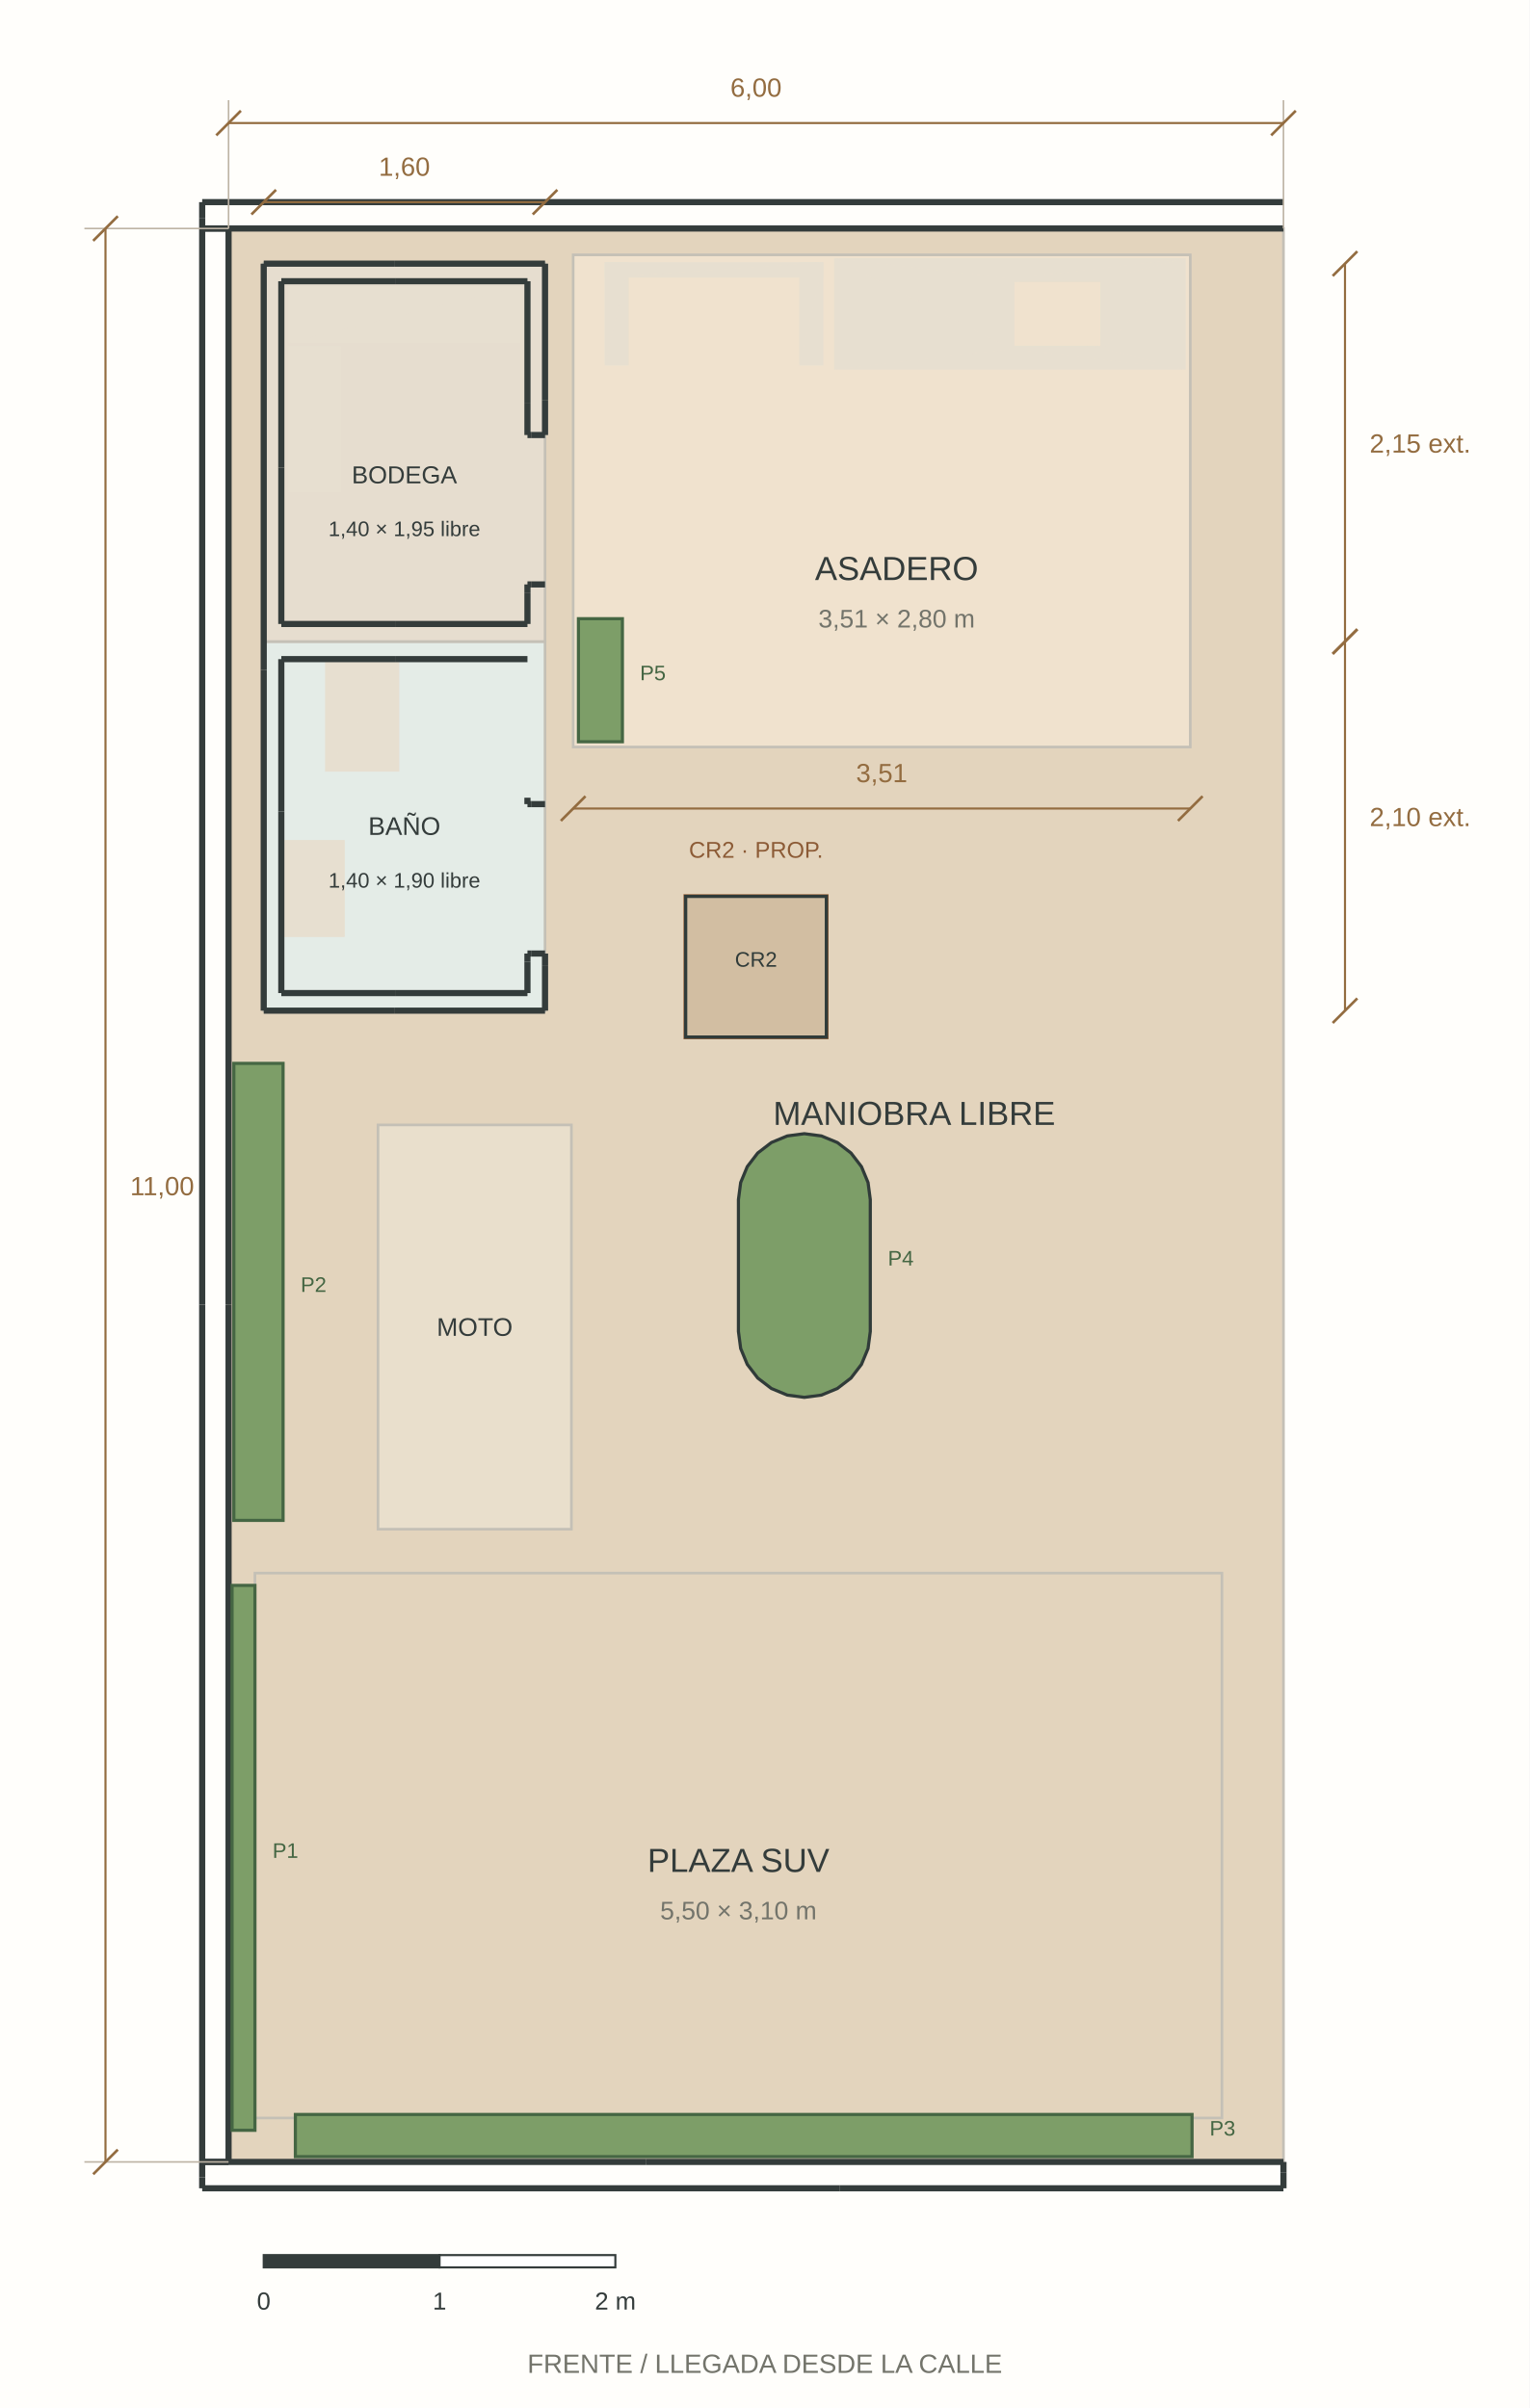
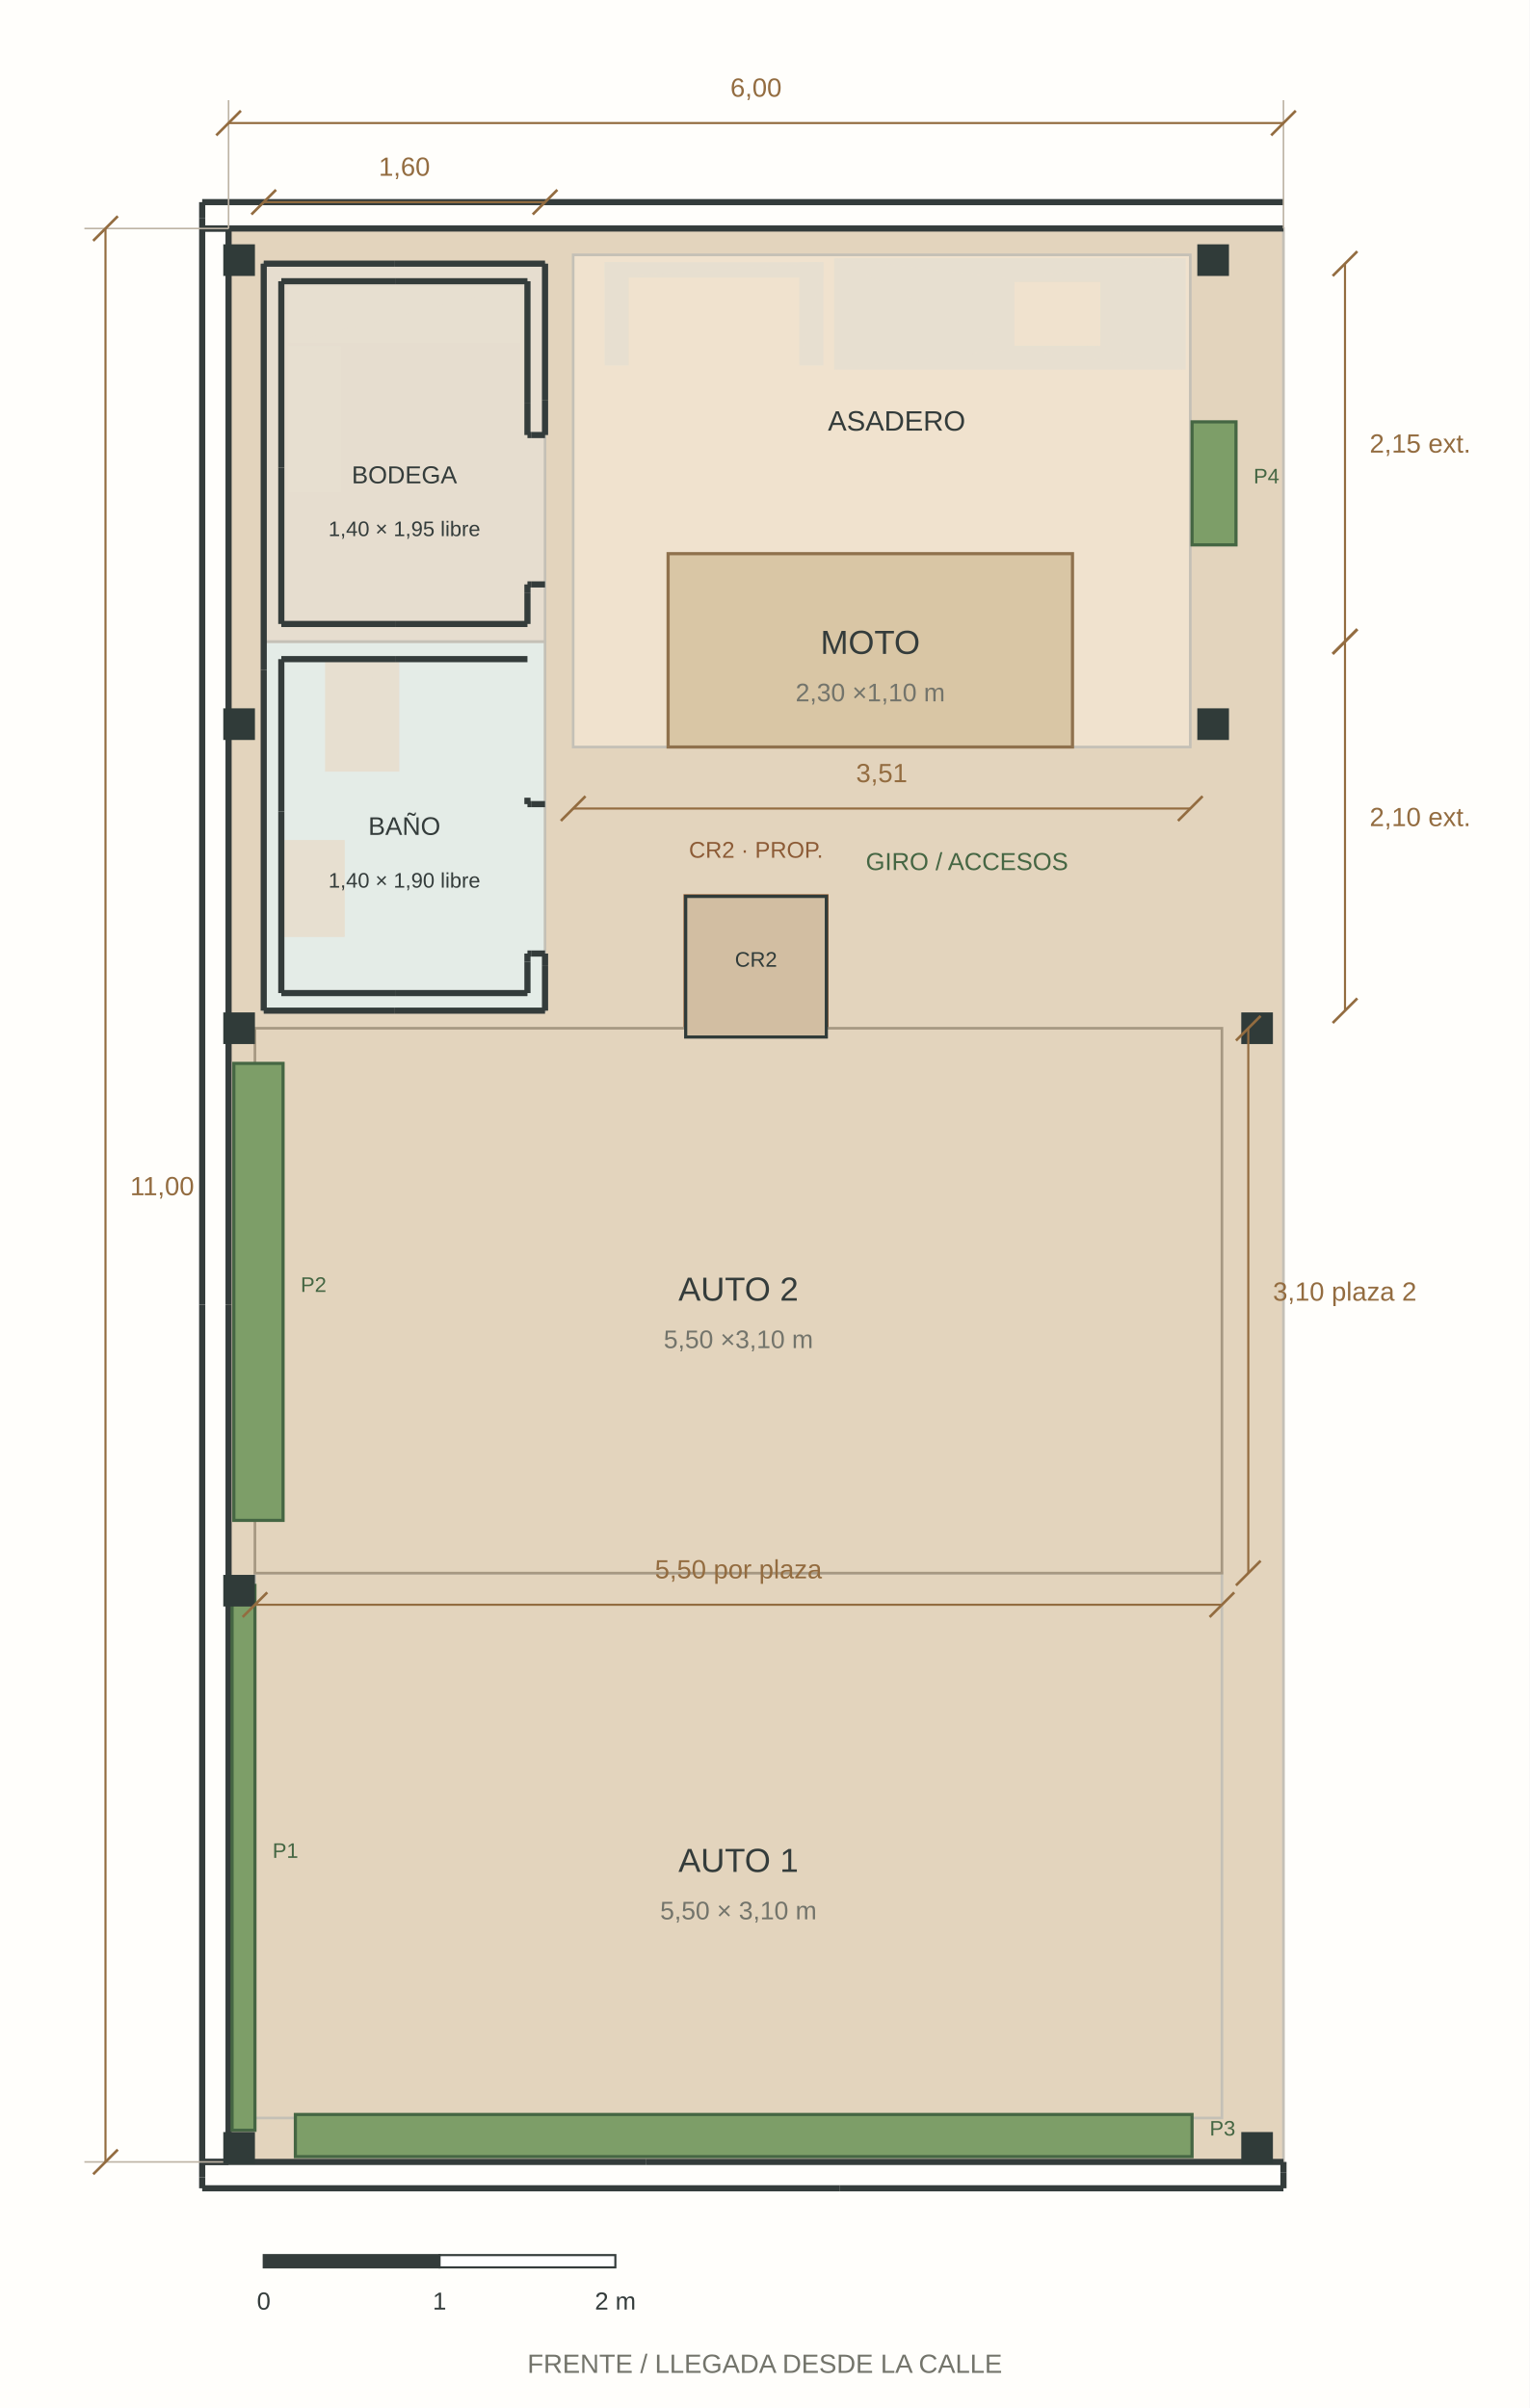
- <svg xmlns="http://www.w3.org/2000/svg" viewBox="0 0 696 1096.0" role="img" aria-label="Patio · baño, bodega y asadero">
+ <svg xmlns="http://www.w3.org/2000/svg" viewBox="0 0 696 1096.0" role="img" aria-label="Patio · dos autos cubiertos, moto y servicios">
  <rect width="100%" height="100%" fill="#fffefb" />
  <polygon points="104.0,984.0 584.0,984.0 584.0,104.0 104.0,104.0" fill="#e3d4bd" stroke="#c4c0b6" stroke-width="1.2" />
  <polygon points="116.0,964.0 556.0,964.0 556.0,716.0 116.0,716.0" fill="#e3d4bd" stroke="#c4c0b6" stroke-width="1.2" />
-   <polygon points="172.0,696.0 260.0,696.0 260.0,512.0 172.0,512.0" fill="#e9dfcc" stroke="#c4c0b6" stroke-width="1.2" />
  <polygon points="120.0,460.0 248.0,460.0 248.0,292.0 120.0,292.0" fill="#e4ece7" stroke="#c4c0b6" stroke-width="1.2" />
  <polygon points="120.0,292.0 248.0,292.0 248.0,120.0 120.0,120.0" fill="#e6ddcf" stroke="#c4c0b6" stroke-width="1.2" />
  <polygon points="260.8,340.0 541.6,340.0 541.6,116.0 260.8,116.0" fill="#f0e2ce" stroke="#c4c0b6" stroke-width="1.2" />
  <polygon points="275.2,166.24 286.0,119.44 286.0,166.24" fill="#e7dfd0" stroke="none" stroke-width="0.64" data-plan-furniture="true" />
  <polygon points="275.2,166.24 275.2,119.44 286.0,119.44" fill="#e7dfd0" stroke="none" stroke-width="0.64" data-plan-furniture="true" />
  <polygon points="275.2,166.24 286.0,166.24 286.0,119.44" fill="#e7dfd0" stroke="none" stroke-width="0.64" data-plan-furniture="true" />
  <polygon points="275.2,166.24 286.0,119.44 275.2,119.44" fill="#e7dfd0" stroke="none" stroke-width="0.64" data-plan-furniture="true" />
  <polygon points="363.76,166.24 374.56,119.44 374.56,166.24" fill="#e7dfd0" stroke="none" stroke-width="0.64" data-plan-furniture="true" />
  <polygon points="363.76,166.24 363.76,119.44 374.56,119.44" fill="#e7dfd0" stroke="none" stroke-width="0.64" data-plan-furniture="true" />
  <polygon points="363.76,166.24 374.56,166.24 374.56,119.44" fill="#e7dfd0" stroke="none" stroke-width="0.64" data-plan-furniture="true" />
  <polygon points="363.76,166.24 374.56,119.44 363.76,119.44" fill="#e7dfd0" stroke="none" stroke-width="0.64" data-plan-furniture="true" />
  <polygon points="275.2,126.32 374.56,119.44 374.56,126.32" fill="#e7dfd0" stroke="none" stroke-width="0.64" data-plan-furniture="true" />
  <polygon points="275.2,126.32 275.2,119.44 374.56,119.44" fill="#e7dfd0" stroke="none" stroke-width="0.64" data-plan-furniture="true" />
  <polygon points="275.2,126.32 374.56,126.32 374.56,119.44" fill="#e7dfd0" stroke="none" stroke-width="0.64" data-plan-furniture="true" />
  <polygon points="275.2,126.32 374.56,119.44 275.2,119.44" fill="#e7dfd0" stroke="none" stroke-width="0.64" data-plan-furniture="true" />
  <polygon points="460.16,158.864 379.6,117.6 379.6,168.144" fill="#e7dfd0" stroke="none" stroke-width="0.64" data-plan-furniture="true" />
  <polygon points="460.16,126.88 379.6,117.6 460.16,158.864" fill="#e7dfd0" stroke="none" stroke-width="0.64" data-plan-furniture="true" />
  <polygon points="539.44,168.144 502.08,158.864 460.16,158.864" fill="#e7dfd0" stroke="none" stroke-width="0.64" data-plan-furniture="true" />
  <polygon points="539.44,168.144 460.16,158.864 379.6,168.144" fill="#e7dfd0" stroke="none" stroke-width="0.64" data-plan-furniture="true" />
  <polygon points="539.44,117.6 502.08,126.88 502.08,158.864" fill="#e7dfd0" stroke="none" stroke-width="0.64" data-plan-furniture="true" />
  <polygon points="539.44,117.6 502.08,158.864 539.44,168.144" fill="#e7dfd0" stroke="none" stroke-width="0.64" data-plan-furniture="true" />
  <polygon points="539.44,117.6 379.6,117.6 460.16,126.88" fill="#e7dfd0" stroke="none" stroke-width="0.64" data-plan-furniture="true" />
  <polygon points="539.44,117.6 460.16,126.88 502.08,126.88" fill="#e7dfd0" stroke="none" stroke-width="0.64" data-plan-furniture="true" />
  <polygon points="379.6,117.6 460.16,158.864 379.6,168.144" fill="#e7dfd0" stroke="none" stroke-width="0.64" data-plan-furniture="true" />
  <polygon points="379.6,117.6 460.16,126.88 460.16,158.864" fill="#e7dfd0" stroke="none" stroke-width="0.64" data-plan-furniture="true" />
  <polygon points="502.08,158.864 539.44,168.144 460.16,158.864" fill="#e7dfd0" stroke="none" stroke-width="0.64" data-plan-furniture="true" />
  <polygon points="460.16,158.864 539.44,168.144 379.6,168.144" fill="#e7dfd0" stroke="none" stroke-width="0.64" data-plan-furniture="true" />
  <polygon points="502.08,126.88 539.44,117.6 502.08,158.864" fill="#e7dfd0" stroke="none" stroke-width="0.64" data-plan-furniture="true" />
  <polygon points="502.08,158.864 539.44,117.6 539.44,168.144" fill="#e7dfd0" stroke="none" stroke-width="0.64" data-plan-furniture="true" />
  <polygon points="379.6,117.6 539.44,117.6 460.16,126.88" fill="#e7dfd0" stroke="none" stroke-width="0.64" data-plan-furniture="true" />
  <polygon points="460.16,126.88 539.44,117.6 502.08,126.88" fill="#e7dfd0" stroke="none" stroke-width="0.64" data-plan-furniture="true" />
  <polygon points="460.24,158.8 461.44,126.96 461.44,158.8" fill="#e7dfd0" stroke="none" stroke-width="0.64" data-plan-furniture="true" />
  <polygon points="460.24,158.8 460.24,126.96 461.44,126.96" fill="#e7dfd0" stroke="none" stroke-width="0.64" data-plan-furniture="true" />
  <polygon points="460.24,158.8 461.44,158.8 461.44,126.96" fill="#e7dfd0" stroke="none" stroke-width="0.64" data-plan-furniture="true" />
  <polygon points="460.24,158.8 461.44,126.96 460.24,126.96" fill="#e7dfd0" stroke="none" stroke-width="0.64" data-plan-furniture="true" />
  <polygon points="500.8,158.8 502.0,126.96 502.0,158.8" fill="#e7dfd0" stroke="none" stroke-width="0.64" data-plan-furniture="true" />
  <polygon points="500.8,158.8 500.8,126.96 502.0,126.96" fill="#e7dfd0" stroke="none" stroke-width="0.64" data-plan-furniture="true" />
  <polygon points="500.8,158.8 502.0,158.8 502.0,126.96" fill="#e7dfd0" stroke="none" stroke-width="0.64" data-plan-furniture="true" />
  <polygon points="500.8,158.8 502.0,126.96 500.8,126.96" fill="#e7dfd0" stroke="none" stroke-width="0.64" data-plan-furniture="true" />
  <polygon points="460.24,158.8 502.0,157.6 502.0,158.8" fill="#e7dfd0" stroke="none" stroke-width="0.64" data-plan-furniture="true" />
  <polygon points="460.24,158.8 460.24,157.6 502.0,157.6" fill="#e7dfd0" stroke="none" stroke-width="0.64" data-plan-furniture="true" />
  <polygon points="460.24,158.8 502.0,158.8 502.0,157.6" fill="#e7dfd0" stroke="none" stroke-width="0.64" data-plan-furniture="true" />
  <polygon points="460.24,158.8 502.0,157.6 460.24,157.6" fill="#e7dfd0" stroke="none" stroke-width="0.64" data-plan-furniture="true" />
  <polygon points="460.24,128.16 502.0,126.96 502.0,128.16" fill="#e7dfd0" stroke="none" stroke-width="0.64" data-plan-furniture="true" />
  <polygon points="460.24,128.16 460.24,126.96 502.0,126.96" fill="#e7dfd0" stroke="none" stroke-width="0.64" data-plan-furniture="true" />
  <polygon points="460.24,128.16 502.0,128.16 502.0,126.96" fill="#e7dfd0" stroke="none" stroke-width="0.64" data-plan-furniture="true" />
  <polygon points="460.24,128.16 502.0,126.96 460.24,126.96" fill="#e7dfd0" stroke="none" stroke-width="0.64" data-plan-furniture="true" />
  <polygon points="459.2,159.84 461.44,125.92 461.44,159.84" fill="#e7dfd0" stroke="none" stroke-width="0.64" data-plan-furniture="true" />
  <polygon points="459.2,159.84 459.2,125.92 461.44,125.92" fill="#e7dfd0" stroke="none" stroke-width="0.64" data-plan-furniture="true" />
  <polygon points="459.2,159.84 461.44,159.84 461.44,125.92" fill="#e7dfd0" stroke="none" stroke-width="0.64" data-plan-furniture="true" />
  <polygon points="459.2,159.84 461.44,125.92 459.2,125.92" fill="#e7dfd0" stroke="none" stroke-width="0.64" data-plan-furniture="true" />
  <polygon points="500.8,159.84 503.04,125.92 503.04,159.84" fill="#e7dfd0" stroke="none" stroke-width="0.64" data-plan-furniture="true" />
  <polygon points="500.8,159.84 500.8,125.92 503.04,125.92" fill="#e7dfd0" stroke="none" stroke-width="0.64" data-plan-furniture="true" />
  <polygon points="500.8,159.84 503.04,159.84 503.04,125.92" fill="#e7dfd0" stroke="none" stroke-width="0.64" data-plan-furniture="true" />
  <polygon points="500.8,159.84 503.04,125.92 500.8,125.92" fill="#e7dfd0" stroke="none" stroke-width="0.64" data-plan-furniture="true" />
  <polygon points="459.2,159.84 503.04,157.6 503.04,159.84" fill="#e7dfd0" stroke="none" stroke-width="0.64" data-plan-furniture="true" />
  <polygon points="459.2,159.84 459.2,157.6 503.04,157.6" fill="#e7dfd0" stroke="none" stroke-width="0.64" data-plan-furniture="true" />
  <polygon points="459.2,159.84 503.04,159.84 503.04,157.6" fill="#e7dfd0" stroke="none" stroke-width="0.64" data-plan-furniture="true" />
  <polygon points="459.2,159.84 503.04,157.6 459.2,157.6" fill="#e7dfd0" stroke="none" stroke-width="0.64" data-plan-furniture="true" />
  <polygon points="459.2,128.16 503.04,125.92 503.04,128.16" fill="#e7dfd0" stroke="none" stroke-width="0.64" data-plan-furniture="true" />
  <polygon points="459.2,128.16 459.2,125.92 503.04,125.92" fill="#e7dfd0" stroke="none" stroke-width="0.64" data-plan-furniture="true" />
  <polygon points="459.2,128.16 503.04,128.16 503.04,125.92" fill="#e7dfd0" stroke="none" stroke-width="0.64" data-plan-furniture="true" />
  <polygon points="459.2,128.16 503.04,125.92 459.2,125.92" fill="#e7dfd0" stroke="none" stroke-width="0.64" data-plan-furniture="true" />
  <polygon points="153.6,305.6 176.0,305.6 153.6,324.8" fill="#e7dfd0" stroke="none" stroke-width="0.64" data-plan-furniture="true" />
  <polygon points="153.6,324.8 176.0,305.6 176.0,324.8" fill="#e7dfd0" stroke="none" stroke-width="0.64" data-plan-furniture="true" />
  <polygon points="176.0,305.6 153.6,305.6 153.6,324.8" fill="#e7dfd0" stroke="none" stroke-width="0.64" data-plan-furniture="true" />
  <polygon points="176.0,305.6 153.6,324.8 176.0,324.8" fill="#e7dfd0" stroke="none" stroke-width="0.64" data-plan-furniture="true" />
  <polygon points="176.0,345.6 153.6,345.6 148.0,351.2" fill="#e7dfd0" stroke="none" stroke-width="0.64" data-plan-furniture="true" />
  <polygon points="181.6,351.2 176.0,345.6 148.0,351.2" fill="#e7dfd0" stroke="none" stroke-width="0.64" data-plan-furniture="true" />
  <polygon points="153.6,317.6 148.0,351.2 153.6,345.6" fill="#e7dfd0" stroke="none" stroke-width="0.64" data-plan-furniture="true" />
  <polygon points="148.0,300.8 148.0,351.2 153.6,317.6" fill="#e7dfd0" stroke="none" stroke-width="0.64" data-plan-furniture="true" />
  <polygon points="176.0,317.6 176.0,345.6 181.6,351.2" fill="#e7dfd0" stroke="none" stroke-width="0.64" data-plan-furniture="true" />
  <polygon points="176.0,317.6 148.0,300.8 153.6,317.6" fill="#e7dfd0" stroke="none" stroke-width="0.64" data-plan-furniture="true" />
  <polygon points="181.6,300.8 176.0,317.6 181.6,351.2" fill="#e7dfd0" stroke="none" stroke-width="0.64" data-plan-furniture="true" />
  <polygon points="181.6,300.8 148.0,300.8 176.0,317.6" fill="#e7dfd0" stroke="none" stroke-width="0.64" data-plan-furniture="true" />
  <polygon points="148.0,300.8 181.6,300.8 148.0,351.2" fill="#e7dfd0" stroke="none" stroke-width="0.64" data-plan-furniture="true" />
  <polygon points="148.0,351.2 181.6,300.8 181.6,351.2" fill="#e7dfd0" stroke="none" stroke-width="0.64" data-plan-furniture="true" />
  <polygon points="153.6,317.6 153.6,345.6 176.0,345.6" fill="#e7dfd0" stroke="none" stroke-width="0.64" data-plan-furniture="true" />
  <polygon points="176.0,317.6 153.6,317.6 176.0,345.6" fill="#e7dfd0" stroke="none" stroke-width="0.64" data-plan-furniture="true" />
  <polygon points="149.6,302.4 180.0,312.0 149.6,312.0" fill="#e7dfd0" stroke="none" stroke-width="0.64" data-plan-furniture="true" />
  <polygon points="149.6,302.4 180.0,302.4 180.0,312.0" fill="#e7dfd0" stroke="none" stroke-width="0.64" data-plan-furniture="true" />
  <polygon points="180.0,312.0 149.6,302.4 149.6,312.0" fill="#e7dfd0" stroke="none" stroke-width="0.64" data-plan-furniture="true" />
  <polygon points="180.0,302.4 149.6,302.4 180.0,312.0" fill="#e7dfd0" stroke="none" stroke-width="0.64" data-plan-furniture="true" />
  <polygon points="152.8,422.4 132.0,422.4 128.0,426.4" fill="#e7dfd0" stroke="none" stroke-width="0.64" data-plan-furniture="true" />
  <polygon points="156.8,426.4 152.8,422.4 128.0,426.4" fill="#e7dfd0" stroke="none" stroke-width="0.64" data-plan-furniture="true" />
  <polygon points="132.0,386.4 128.0,426.4 132.0,422.4" fill="#e7dfd0" stroke="none" stroke-width="0.64" data-plan-furniture="true" />
  <polygon points="128.0,382.4 128.0,426.4 132.0,386.4" fill="#e7dfd0" stroke="none" stroke-width="0.64" data-plan-furniture="true" />
  <polygon points="152.8,386.4 152.8,422.4 156.8,426.4" fill="#e7dfd0" stroke="none" stroke-width="0.64" data-plan-furniture="true" />
  <polygon points="152.8,386.4 128.0,382.4 132.0,386.4" fill="#e7dfd0" stroke="none" stroke-width="0.64" data-plan-furniture="true" />
  <polygon points="156.8,382.4 152.8,386.4 156.8,426.4" fill="#e7dfd0" stroke="none" stroke-width="0.64" data-plan-furniture="true" />
  <polygon points="156.8,382.4 128.0,382.4 152.8,386.4" fill="#e7dfd0" stroke="none" stroke-width="0.64" data-plan-furniture="true" />
  <polygon points="128.0,426.4 128.0,382.4 156.8,426.4" fill="#e7dfd0" stroke="none" stroke-width="0.64" data-plan-furniture="true" />
  <polygon points="128.0,382.4 156.8,382.4 156.8,426.4" fill="#e7dfd0" stroke="none" stroke-width="0.64" data-plan-furniture="true" />
  <polygon points="152.8,386.4 132.0,386.4 132.0,422.4" fill="#e7dfd0" stroke="none" stroke-width="0.64" data-plan-furniture="true" />
  <polygon points="152.8,386.4 132.0,422.4 152.8,422.4" fill="#e7dfd0" stroke="none" stroke-width="0.64" data-plan-furniture="true" />
  <polygon points="131.2,130.4 236.8,130.4 131.2,156.0" fill="#e7dfd0" stroke="none" stroke-width="0.64" data-plan-furniture="true" />
  <polygon points="131.2,156.0 236.8,130.4 236.8,156.0" fill="#e7dfd0" stroke="none" stroke-width="0.64" data-plan-furniture="true" />
  <polygon points="236.8,130.4 131.2,130.4 131.2,156.0" fill="#e7dfd0" stroke="none" stroke-width="0.64" data-plan-furniture="true" />
  <polygon points="236.8,130.4 131.2,156.0 236.8,156.0" fill="#e7dfd0" stroke="none" stroke-width="0.64" data-plan-furniture="true" />
  <polygon points="131.2,130.4 236.8,130.4 131.2,156.0" fill="#e7dfd0" stroke="none" stroke-width="0.64" data-plan-furniture="true" />
  <polygon points="131.2,156.0 236.8,130.4 236.8,156.0" fill="#e7dfd0" stroke="none" stroke-width="0.64" data-plan-furniture="true" />
  <polygon points="236.8,130.4 131.2,130.4 131.2,156.0" fill="#e7dfd0" stroke="none" stroke-width="0.64" data-plan-furniture="true" />
  <polygon points="236.8,130.4 131.2,156.0 236.8,156.0" fill="#e7dfd0" stroke="none" stroke-width="0.64" data-plan-furniture="true" />
  <polygon points="131.2,130.4 236.8,130.4 131.2,156.0" fill="#e7dfd0" stroke="none" stroke-width="0.64" data-plan-furniture="true" />
  <polygon points="131.2,156.0 236.8,130.4 236.8,156.0" fill="#e7dfd0" stroke="none" stroke-width="0.64" data-plan-furniture="true" />
  <polygon points="236.8,130.4 131.2,130.4 131.2,156.0" fill="#e7dfd0" stroke="none" stroke-width="0.64" data-plan-furniture="true" />
  <polygon points="236.8,130.4 131.2,156.0 236.8,156.0" fill="#e7dfd0" stroke="none" stroke-width="0.64" data-plan-furniture="true" />
  <polygon points="131.2,130.4 236.8,130.4 131.2,156.0" fill="#e7dfd0" stroke="none" stroke-width="0.64" data-plan-furniture="true" />
  <polygon points="131.2,156.0 236.8,130.4 236.8,156.0" fill="#e7dfd0" stroke="none" stroke-width="0.64" data-plan-furniture="true" />
  <polygon points="236.8,130.4 131.2,130.4 131.2,156.0" fill="#e7dfd0" stroke="none" stroke-width="0.64" data-plan-furniture="true" />
  <polygon points="236.8,130.4 131.2,156.0 236.8,156.0" fill="#e7dfd0" stroke="none" stroke-width="0.64" data-plan-furniture="true" />
  <polygon points="131.2,157.6 155.2,157.6 131.2,224.0" fill="#e7dfd0" stroke="none" stroke-width="0.64" data-plan-furniture="true" />
  <polygon points="131.2,224.0 155.2,157.6 155.2,224.0" fill="#e7dfd0" stroke="none" stroke-width="0.64" data-plan-furniture="true" />
  <polygon points="155.2,157.6 131.2,157.6 131.2,224.0" fill="#e7dfd0" stroke="none" stroke-width="0.64" data-plan-furniture="true" />
  <polygon points="155.2,157.6 131.2,224.0 155.2,224.0" fill="#e7dfd0" stroke="none" stroke-width="0.64" data-plan-furniture="true" />
  <polygon points="131.2,157.6 155.2,157.6 131.2,224.0" fill="#e7dfd0" stroke="none" stroke-width="0.64" data-plan-furniture="true" />
  <polygon points="131.2,224.0 155.2,157.6 155.2,224.0" fill="#e7dfd0" stroke="none" stroke-width="0.64" data-plan-furniture="true" />
  <polygon points="155.2,157.6 131.2,157.6 131.2,224.0" fill="#e7dfd0" stroke="none" stroke-width="0.64" data-plan-furniture="true" />
  <polygon points="155.2,157.6 131.2,224.0 155.2,224.0" fill="#e7dfd0" stroke="none" stroke-width="0.64" data-plan-furniture="true" />
  <polygon points="131.2,157.6 155.2,157.6 131.2,224.0" fill="#e7dfd0" stroke="none" stroke-width="0.64" data-plan-furniture="true" />
  <polygon points="131.2,224.0 155.2,157.6 155.2,224.0" fill="#e7dfd0" stroke="none" stroke-width="0.64" data-plan-furniture="true" />
  <polygon points="155.2,157.6 131.2,157.6 131.2,224.0" fill="#e7dfd0" stroke="none" stroke-width="0.64" data-plan-furniture="true" />
  <polygon points="155.2,157.6 131.2,224.0 155.2,224.0" fill="#e7dfd0" stroke="none" stroke-width="0.64" data-plan-furniture="true" />
  <polygon points="131.2,157.6 155.2,157.6 131.2,224.0" fill="#e7dfd0" stroke="none" stroke-width="0.64" data-plan-furniture="true" />
  <polygon points="131.2,224.0 155.2,157.6 155.2,224.0" fill="#e7dfd0" stroke="none" stroke-width="0.64" data-plan-furniture="true" />
  <polygon points="155.2,157.6 131.2,157.6 131.2,224.0" fill="#e7dfd0" stroke="none" stroke-width="0.64" data-plan-furniture="true" />
  <polygon points="155.2,157.6 131.2,224.0 155.2,224.0" fill="#e7dfd0" stroke="none" stroke-width="0.64" data-plan-furniture="true" />
  <polyline points="248.0,198.0 248.0,182.02" fill="none" stroke="#343c3b" stroke-width="2.8" />
  <polyline points="248.0,182.02 248.0,120.0" fill="none" stroke="#343c3b" stroke-width="2.8" />
  <polyline points="248.0,439.327 248.0,434.0" fill="none" stroke="#343c3b" stroke-width="2.8" />
  <polyline points="248.0,460.0 248.0,439.327" fill="none" stroke="#343c3b" stroke-width="2.8" />
  <polyline points="179.697,460.0 120.0,460.0" fill="none" stroke="#343c3b" stroke-width="2.8" />
  <polyline points="248.0,460.0 179.697,460.0" fill="none" stroke="#343c3b" stroke-width="2.8" />
  <polyline points="248.0,120.0 179.697,120.0" fill="none" stroke="#343c3b" stroke-width="2.8" />
  <polyline points="179.697,120.0 120.0,120.0" fill="none" stroke="#343c3b" stroke-width="2.8" />
  <polyline points="120.0,460.0 120.0,304.979" fill="none" stroke="#343c3b" stroke-width="2.8" />
  <polyline points="120.0,304.979 120.0,120.0" fill="none" stroke="#343c3b" stroke-width="2.8" />
  <polyline points="240.0,284.0 180.16,284.0" fill="none" stroke="#343c3b" stroke-width="2.8" />
  <polyline points="180.16,284.0 128.0,284.0" fill="none" stroke="#343c3b" stroke-width="2.8" />
  <polyline points="240.0,183.659 240.0,128.0" fill="none" stroke="#343c3b" stroke-width="2.8" />
  <polyline points="240.0,198.0 240.0,183.659" fill="none" stroke="#343c3b" stroke-width="2.8" />
  <polyline points="240.0,269.688 240.0,266.0" fill="none" stroke="#343c3b" stroke-width="2.8" />
  <polyline points="240.0,284.0 240.0,269.688" fill="none" stroke="#343c3b" stroke-width="2.8" />
  <polyline points="180.16,128.0 128.0,128.0" fill="none" stroke="#343c3b" stroke-width="2.8" />
  <polyline points="240.0,128.0 180.16,128.0" fill="none" stroke="#343c3b" stroke-width="2.8" />
  <polyline points="128.0,212.773 128.0,128.0" fill="none" stroke="#343c3b" stroke-width="2.8" />
  <polyline points="128.0,284.0 128.0,212.773" fill="none" stroke="#343c3b" stroke-width="2.8" />
  <polyline points="240.0,452.0 180.16,452.0" fill="none" stroke="#343c3b" stroke-width="2.8" />
  <polyline points="180.16,452.0 128.0,452.0" fill="none" stroke="#343c3b" stroke-width="2.8" />
  <polyline points="240.0,437.688 240.0,434.0" fill="none" stroke="#343c3b" stroke-width="2.8" />
  <polyline points="240.0,452.0 240.0,437.688" fill="none" stroke="#343c3b" stroke-width="2.8" />
  <polyline points="240.0,366.0 240.0,363.076" fill="none" stroke="#343c3b" stroke-width="2.8" />
  <polyline points="128.0,452.0 128.0,369.401" fill="none" stroke="#343c3b" stroke-width="2.8" />
  <polyline points="128.0,369.401 128.0,300.0" fill="none" stroke="#343c3b" stroke-width="2.8" />
  <polyline points="180.16,300.0 128.0,300.0" fill="none" stroke="#343c3b" stroke-width="2.8" />
  <polyline points="240.0,300.0 180.16,300.0" fill="none" stroke="#343c3b" stroke-width="2.8" />
  <polyline points="241.639,198.0 240.0,198.0" fill="none" stroke="#343c3b" stroke-width="2.8" />
  <polyline points="248.0,198.0 241.639,198.0" fill="none" stroke="#343c3b" stroke-width="2.8" />
  <polyline points="241.639,266.0 240.0,266.0" fill="none" stroke="#343c3b" stroke-width="2.8" />
  <polyline points="248.0,266.0 241.639,266.0" fill="none" stroke="#343c3b" stroke-width="2.8" />
  <polyline points="241.639,434.0 240.0,434.0" fill="none" stroke="#343c3b" stroke-width="2.8" />
  <polyline points="248.0,434.0 241.639,434.0" fill="none" stroke="#343c3b" stroke-width="2.8" />
  <polyline points="241.639,366.0 240.0,366.0" fill="none" stroke="#343c3b" stroke-width="2.8" />
  <polyline points="248.0,366.0 241.639,366.0" fill="none" stroke="#343c3b" stroke-width="2.8" />
  <polyline points="92.0,984.0 92.0,593.867" fill="none" stroke="#343c3b" stroke-width="2.8" />
  <polyline points="92.0,593.867 92.0,104.0" fill="none" stroke="#343c3b" stroke-width="2.8" />
  <polyline points="104.0,984.0 104.0,593.867" fill="none" stroke="#343c3b" stroke-width="2.8" />
  <polyline points="104.0,593.867 104.0,104.0" fill="none" stroke="#343c3b" stroke-width="2.8" />
  <polyline points="104.0,984.0 98.68,984.0" fill="none" stroke="#343c3b" stroke-width="2.8" />
  <polyline points="98.68,984.0 92.0,984.0" fill="none" stroke="#343c3b" stroke-width="2.8" />
  <polyline points="104.0,104.0 98.68,104.0" fill="none" stroke="#343c3b" stroke-width="2.8" />
  <polyline points="98.68,104.0 92.0,104.0" fill="none" stroke="#343c3b" stroke-width="2.8" />
  <polyline points="92.0,104.0 92.0,99.157" fill="none" stroke="#343c3b" stroke-width="2.8" />
  <polyline points="92.0,99.157 92.0,92.0" fill="none" stroke="#343c3b" stroke-width="2.8" />
  <polyline points="584.0,104.0 92.0,104.0" fill="none" stroke="#343c3b" stroke-width="2.8" />
  <polyline points="584.0,92.0 92.0,92.0" fill="none" stroke="#343c3b" stroke-width="2.8" />
  <polyline points="584.0,996.0 381.929,996.0" fill="none" stroke="#343c3b" stroke-width="2.8" />
  <polyline points="381.929,996.0 92.0,996.0" fill="none" stroke="#343c3b" stroke-width="2.8" />
  <polyline points="584.0,984.0 584.0,988.929" fill="none" stroke="#343c3b" stroke-width="2.8" />
  <polyline points="584.0,988.929 584.0,996.0" fill="none" stroke="#343c3b" stroke-width="2.8" />
  <polyline points="92.0,984.0 294.071,984.0" fill="none" stroke="#343c3b" stroke-width="2.8" />
  <polyline points="294.071,984.0 584.0,984.0" fill="none" stroke="#343c3b" stroke-width="2.8" />
  <polyline points="92.0,996.0 92.0,991.071" fill="none" stroke="#343c3b" stroke-width="2.8" />
  <polyline points="92.0,991.071 92.0,984.0" fill="none" stroke="#343c3b" stroke-width="2.8" />
-   <text x="336.0" y="852.0" font-family="Arial,sans-serif" font-size="15.2" fill="#343c3b" text-anchor="middle">PLAZA SUV</text>
+   <text x="336.0" y="852.0" font-family="Arial,sans-serif" font-size="15.2" fill="#343c3b" text-anchor="middle">AUTO 1</text>
  <text x="336.0" y="873.6" font-family="Arial,sans-serif" font-size="11.6" fill="#73746b" text-anchor="middle">5,50 × 3,10 m</text>
  <text x="408.0" y="264.0" font-family="Arial,sans-serif" font-size="15.2" fill="#343c3b" text-anchor="middle">ASADERO</text>
  <text x="408.0" y="285.6" font-family="Arial,sans-serif" font-size="11.6" fill="#73746b" text-anchor="middle">3,51 × 2,80 m</text>
  <text x="184.0" y="380.0" font-family="Arial,sans-serif" font-size="11.6" fill="#343c3b" text-anchor="middle">BAÑO</text>
  <text x="184.0" y="404.0" font-family="Arial,sans-serif" font-size="9.6" fill="#343c3b" text-anchor="middle">1,40 × 1,90 libre</text>
  <text x="184.0" y="220.0" font-family="Arial,sans-serif" font-size="11.2" fill="#343c3b" text-anchor="middle">BODEGA</text>
  <text x="184.0" y="244.0" font-family="Arial,sans-serif" font-size="9.6" fill="#343c3b" text-anchor="middle">1,40 × 1,95 libre</text>
-   <text x="416.0" y="512.0" font-family="Arial,sans-serif" font-size="15.2" fill="#343c3b" text-anchor="middle">MANIOBRA LIBRE</text>
-   <text x="216.0" y="608.0" font-family="Arial,sans-serif" font-size="11.6" fill="#343c3b" text-anchor="middle">MOTO</text>
  <polyline points="104.0,104.0 104.0,45.6" fill="none" stroke="#bdb3a4" stroke-width="0.72" data-plan-dimensions="true" />
  <polyline points="584.0,104.0 584.0,45.6" fill="none" stroke="#bdb3a4" stroke-width="0.72" data-plan-dimensions="true" />
  <polyline points="104.0,56.0 584.0,56.0" fill="none" stroke="#936c40" stroke-width="0.96" data-plan-dimensions="true" />
  <polyline points="98.4,61.6 109.6,50.4" fill="none" stroke="#936c40" stroke-width="1.2" data-plan-dimensions="true" />
  <polyline points="578.4,61.6 589.6,50.4" fill="none" stroke="#936c40" stroke-width="1.2" data-plan-dimensions="true" />
  <text x="344.0" y="44.0" font-family="Arial,sans-serif" font-size="12.0" fill="#936c40" text-anchor="middle" data-plan-dimensions="true">6,00</text>
  <polyline points="120.0,92.0 248.0,92.0" fill="none" stroke="#936c40" stroke-width="0.96" data-plan-dimensions="true" />
  <polyline points="114.4,97.6 125.6,86.4" fill="none" stroke="#936c40" stroke-width="1.2" data-plan-dimensions="true" />
  <polyline points="242.4,97.6 253.6,86.4" fill="none" stroke="#936c40" stroke-width="1.2" data-plan-dimensions="true" />
  <text x="184.0" y="80.0" font-family="Arial,sans-serif" font-size="12.0" fill="#936c40" text-anchor="middle" data-plan-dimensions="true">1,60</text>
  <polyline points="104.0,984.0 38.4,984.0" fill="none" stroke="#bdb3a4" stroke-width="0.72" data-plan-dimensions="true" />
  <polyline points="104.0,104.0 38.4,104.0" fill="none" stroke="#bdb3a4" stroke-width="0.72" data-plan-dimensions="true" />
  <polyline points="48.0,984.0 48.0,104.0" fill="none" stroke="#936c40" stroke-width="0.96" data-plan-dimensions="true" />
  <polyline points="42.4,989.6 53.6,978.4" fill="none" stroke="#936c40" stroke-width="1.2" data-plan-dimensions="true" />
  <polyline points="42.4,109.6 53.6,98.4" fill="none" stroke="#936c40" stroke-width="1.2" data-plan-dimensions="true" />
  <text x="59.2" y="544.0" font-family="Arial,sans-serif" font-size="12.0" fill="#936c40" text-anchor="start" data-plan-dimensions="true">11,00</text>
  <polyline points="612.0,460.0 612.0,292.0" fill="none" stroke="#936c40" stroke-width="0.96" data-plan-dimensions="true" />
  <polyline points="606.4,465.6 617.6,454.4" fill="none" stroke="#936c40" stroke-width="1.2" data-plan-dimensions="true" />
  <polyline points="606.4,297.6 617.6,286.4" fill="none" stroke="#936c40" stroke-width="1.2" data-plan-dimensions="true" />
  <text x="623.2" y="376.0" font-family="Arial,sans-serif" font-size="12.0" fill="#936c40" text-anchor="start" data-plan-dimensions="true">2,10 ext.</text>
  <polyline points="612.0,292.0 612.0,120.0" fill="none" stroke="#936c40" stroke-width="0.96" data-plan-dimensions="true" />
  <polyline points="606.4,297.6 617.6,286.4" fill="none" stroke="#936c40" stroke-width="1.2" data-plan-dimensions="true" />
  <polyline points="606.4,125.6 617.6,114.4" fill="none" stroke="#936c40" stroke-width="1.2" data-plan-dimensions="true" />
  <text x="623.2" y="206.0" font-family="Arial,sans-serif" font-size="12.0" fill="#936c40" text-anchor="start" data-plan-dimensions="true">2,15 ext.</text>
  <polyline points="260.8,368.0 541.6,368.0" fill="none" stroke="#936c40" stroke-width="0.96" data-plan-dimensions="true" />
  <polyline points="255.2,373.6 266.4,362.4" fill="none" stroke="#936c40" stroke-width="1.2" data-plan-dimensions="true" />
  <polyline points="536.0,373.6 547.2,362.4" fill="none" stroke="#936c40" stroke-width="1.2" data-plan-dimensions="true" />
  <text x="401.2" y="356.0" font-family="Arial,sans-serif" font-size="12.0" fill="#936c40" text-anchor="middle" data-plan-dimensions="true">3,51</text>
  <polygon points="120.0,1032.0 200.0,1032.0 200.0,1026.4 120.0,1026.4" fill="#343c3b" stroke="#343c3b" stroke-width="0.96" />
  <polygon points="200.0,1032.0 280.0,1032.0 280.0,1026.4 200.0,1026.4" fill="#ffffff" stroke="#343c3b" stroke-width="0.96" />
  <text x="120.0" y="1051.2" font-family="Arial,sans-serif" font-size="11.2" fill="#343c3b" text-anchor="middle">0</text>
  <text x="200.0" y="1051.2" font-family="Arial,sans-serif" font-size="11.2" fill="#343c3b" text-anchor="middle">1</text>
  <text x="280.0" y="1051.2" font-family="Arial,sans-serif" font-size="11.2" fill="#343c3b" text-anchor="middle">2 m</text>
  <text x="348.0" y="1080.0" font-family="Arial,sans-serif" font-size="12.0" fill="#73746b" text-anchor="middle">FRENTE / LLEGADA DESDE LA CALLE</text>
  <polygon points="312.0,472.0 376.0,472.0 376.0,408.0 312.0,408.0" fill="#f5ede2" stroke="#8c5b36" stroke-width="2.0" />
  <text x="344.0" y="390.4" font-family="Arial,sans-serif" font-size="10.4" fill="#8c5b36" text-anchor="middle">CR2 · PROP.</text>
+   <polygon points="116.0,716.0 556.0,716.0 556.0,468.0 116.0,468.0" fill="#e3d4bd" stroke="#a69882" stroke-width="1.2" />
+   <text x="336.0" y="592.0" font-family="Arial,sans-serif" font-size="15.2" fill="#343c3b" text-anchor="middle">AUTO 2</text>
+   <text x="336.0" y="613.6" font-family="Arial,sans-serif" font-size="11.6" fill="#73746b" text-anchor="middle">5,50 ×3,10 m</text>
  <polygon points="105.6,969.6 116.0,969.6 116.0,721.6 105.6,721.6" fill="#7d9e68" stroke="#456643" stroke-width="1.44" />
  <text x="124.0" y="845.6" font-family="Arial,sans-serif" font-size="9.6" fill="#456643" text-anchor="start">P1</text>
  <polygon points="106.4,692.0 128.8,692.0 128.8,484.0 106.4,484.0" fill="#7d9e68" stroke="#456643" stroke-width="1.44" />
  <text x="136.8" y="588.0" font-family="Arial,sans-serif" font-size="9.6" fill="#456643" text-anchor="start">P2</text>
  <polygon points="134.4,981.6 542.4,981.6 542.4,962.4 134.4,962.4" fill="#7d9e68" stroke="#456643" stroke-width="1.44" />
  <text x="550.4" y="972.0" font-family="Arial,sans-serif" font-size="9.6" fill="#456643" text-anchor="start">P3</text>
-   <polygon points="336.0,606.0 337.022,613.765 340.019,621.0 344.787,627.213 351.0,631.981 358.235,634.978 366.0,636.0 373.765,634.978 381.0,631.981 387.213,627.213 391.981,621.0 394.978,613.765 396.0,606.0 396.0,546.0 394.978,538.235 391.981,531.0 387.213,524.787 381.0,520.019 373.765,517.022 366.0,516.0 358.235,517.022 351.0,520.019 344.787,524.787 340.019,531.0 337.022,538.235 336.0,546.0" fill="#7d9e68" stroke="#303b39" stroke-width="1.44" />
-   <text x="404.0" y="576.0" font-family="Arial,sans-serif" font-size="9.6" fill="#456643" text-anchor="start">P4</text>
-   <polygon points="263.2,337.6 283.2,337.6 283.2,281.6 263.2,281.6" fill="#7d9e68" stroke="#456643" stroke-width="1.44" />
-   <text x="291.2" y="309.6" font-family="Arial,sans-serif" font-size="9.6" fill="#456643" text-anchor="start">P5</text>
+   <polygon points="542.4,248.0 562.4,248.0 562.4,192.0 542.4,192.0" fill="#7d9e68" stroke="#456643" stroke-width="1.44" />
+   <text x="570.4" y="220.0" font-family="Arial,sans-serif" font-size="9.6" fill="#456643" text-anchor="start">P4</text>
+   <polygon points="304.0,340.0 488.0,340.0 488.0,252.0 304.0,252.0" fill="#d9c6a5" stroke="#8f714d" stroke-width="1.44" />
+   <text x="396.0" y="297.6" font-family="Arial,sans-serif" font-size="15.2" fill="#343c3b" text-anchor="middle">MOTO</text>
+   <text x="396.0" y="319.2" font-family="Arial,sans-serif" font-size="11.6" fill="#73746b" text-anchor="middle">2,30 ×1,10 m</text>
+   <text x="408.0" y="196.0" font-family="Arial,sans-serif" font-size="12.8" fill="#343c3b" text-anchor="middle">ASADERO</text>
+   <polygon points="102.0,984.4 115.6,984.4 115.6,970.8 102.0,970.8" fill="#303b39" stroke="#303b39" stroke-width="0.8" />
+   <polygon points="102.0,730.8 115.6,730.8 115.6,717.2 102.0,717.2" fill="#303b39" stroke="#303b39" stroke-width="0.8" />
+   <polygon points="102.0,474.8 115.6,474.8 115.6,461.2 102.0,461.2" fill="#303b39" stroke="#303b39" stroke-width="0.8" />
+   <polygon points="102.0,336.4 115.6,336.4 115.6,322.8 102.0,322.8" fill="#303b39" stroke="#303b39" stroke-width="0.8" />
+   <polygon points="102.0,125.2 115.6,125.2 115.6,111.6 102.0,111.6" fill="#303b39" stroke="#303b39" stroke-width="0.8" />
+   <polygon points="565.2,984.4 578.8,984.4 578.8,970.8 565.2,970.8" fill="#303b39" stroke="#303b39" stroke-width="0.8" />
+   <polygon points="565.2,474.8 578.8,474.8 578.8,461.2 565.2,461.2" fill="#303b39" stroke="#303b39" stroke-width="0.8" />
+   <polygon points="545.2,336.4 558.8,336.4 558.8,322.8 545.2,322.8" fill="#303b39" stroke="#303b39" stroke-width="0.8" />
+   <polygon points="545.2,125.2 558.8,125.2 558.8,111.6 545.2,111.6" fill="#303b39" stroke="#303b39" stroke-width="0.8" />
  <polygon points="312.0,472.0 376.0,472.0 376.0,408.0 312.0,408.0" fill="#d2bea2" stroke="#303b39" stroke-width="1.44" />
  <text x="344.0" y="440.0" font-family="Arial,sans-serif" font-size="9.6" fill="#303b39" text-anchor="middle">CR2</text>
+   <text x="440.0" y="396.0" font-family="Arial,sans-serif" font-size="11.2" fill="#456643" text-anchor="middle">GIRO / ACCESOS</text>
+   <polyline points="116.0,730.4 556.0,730.4" fill="none" stroke="#936c40" stroke-width="0.96" data-plan-dimensions="true" />
+   <polyline points="110.4,736.0 121.6,724.8" fill="none" stroke="#936c40" stroke-width="1.2" data-plan-dimensions="true" />
+   <polyline points="550.4,736.0 561.6,724.8" fill="none" stroke="#936c40" stroke-width="1.2" data-plan-dimensions="true" />
+   <text x="336.0" y="718.4" font-family="Arial,sans-serif" font-size="12.0" fill="#936c40" text-anchor="middle" data-plan-dimensions="true">5,50 por plaza</text>
+   <polyline points="568.0,716.0 568.0,468.0" fill="none" stroke="#936c40" stroke-width="0.96" data-plan-dimensions="true" />
+   <polyline points="562.4,721.6 573.6,710.4" fill="none" stroke="#936c40" stroke-width="1.2" data-plan-dimensions="true" />
+   <polyline points="562.4,473.6 573.6,462.4" fill="none" stroke="#936c40" stroke-width="1.2" data-plan-dimensions="true" />
+   <text x="579.2" y="592.0" font-family="Arial,sans-serif" font-size="12.0" fill="#936c40" text-anchor="start" data-plan-dimensions="true">3,10 plaza 2</text>
</svg>
